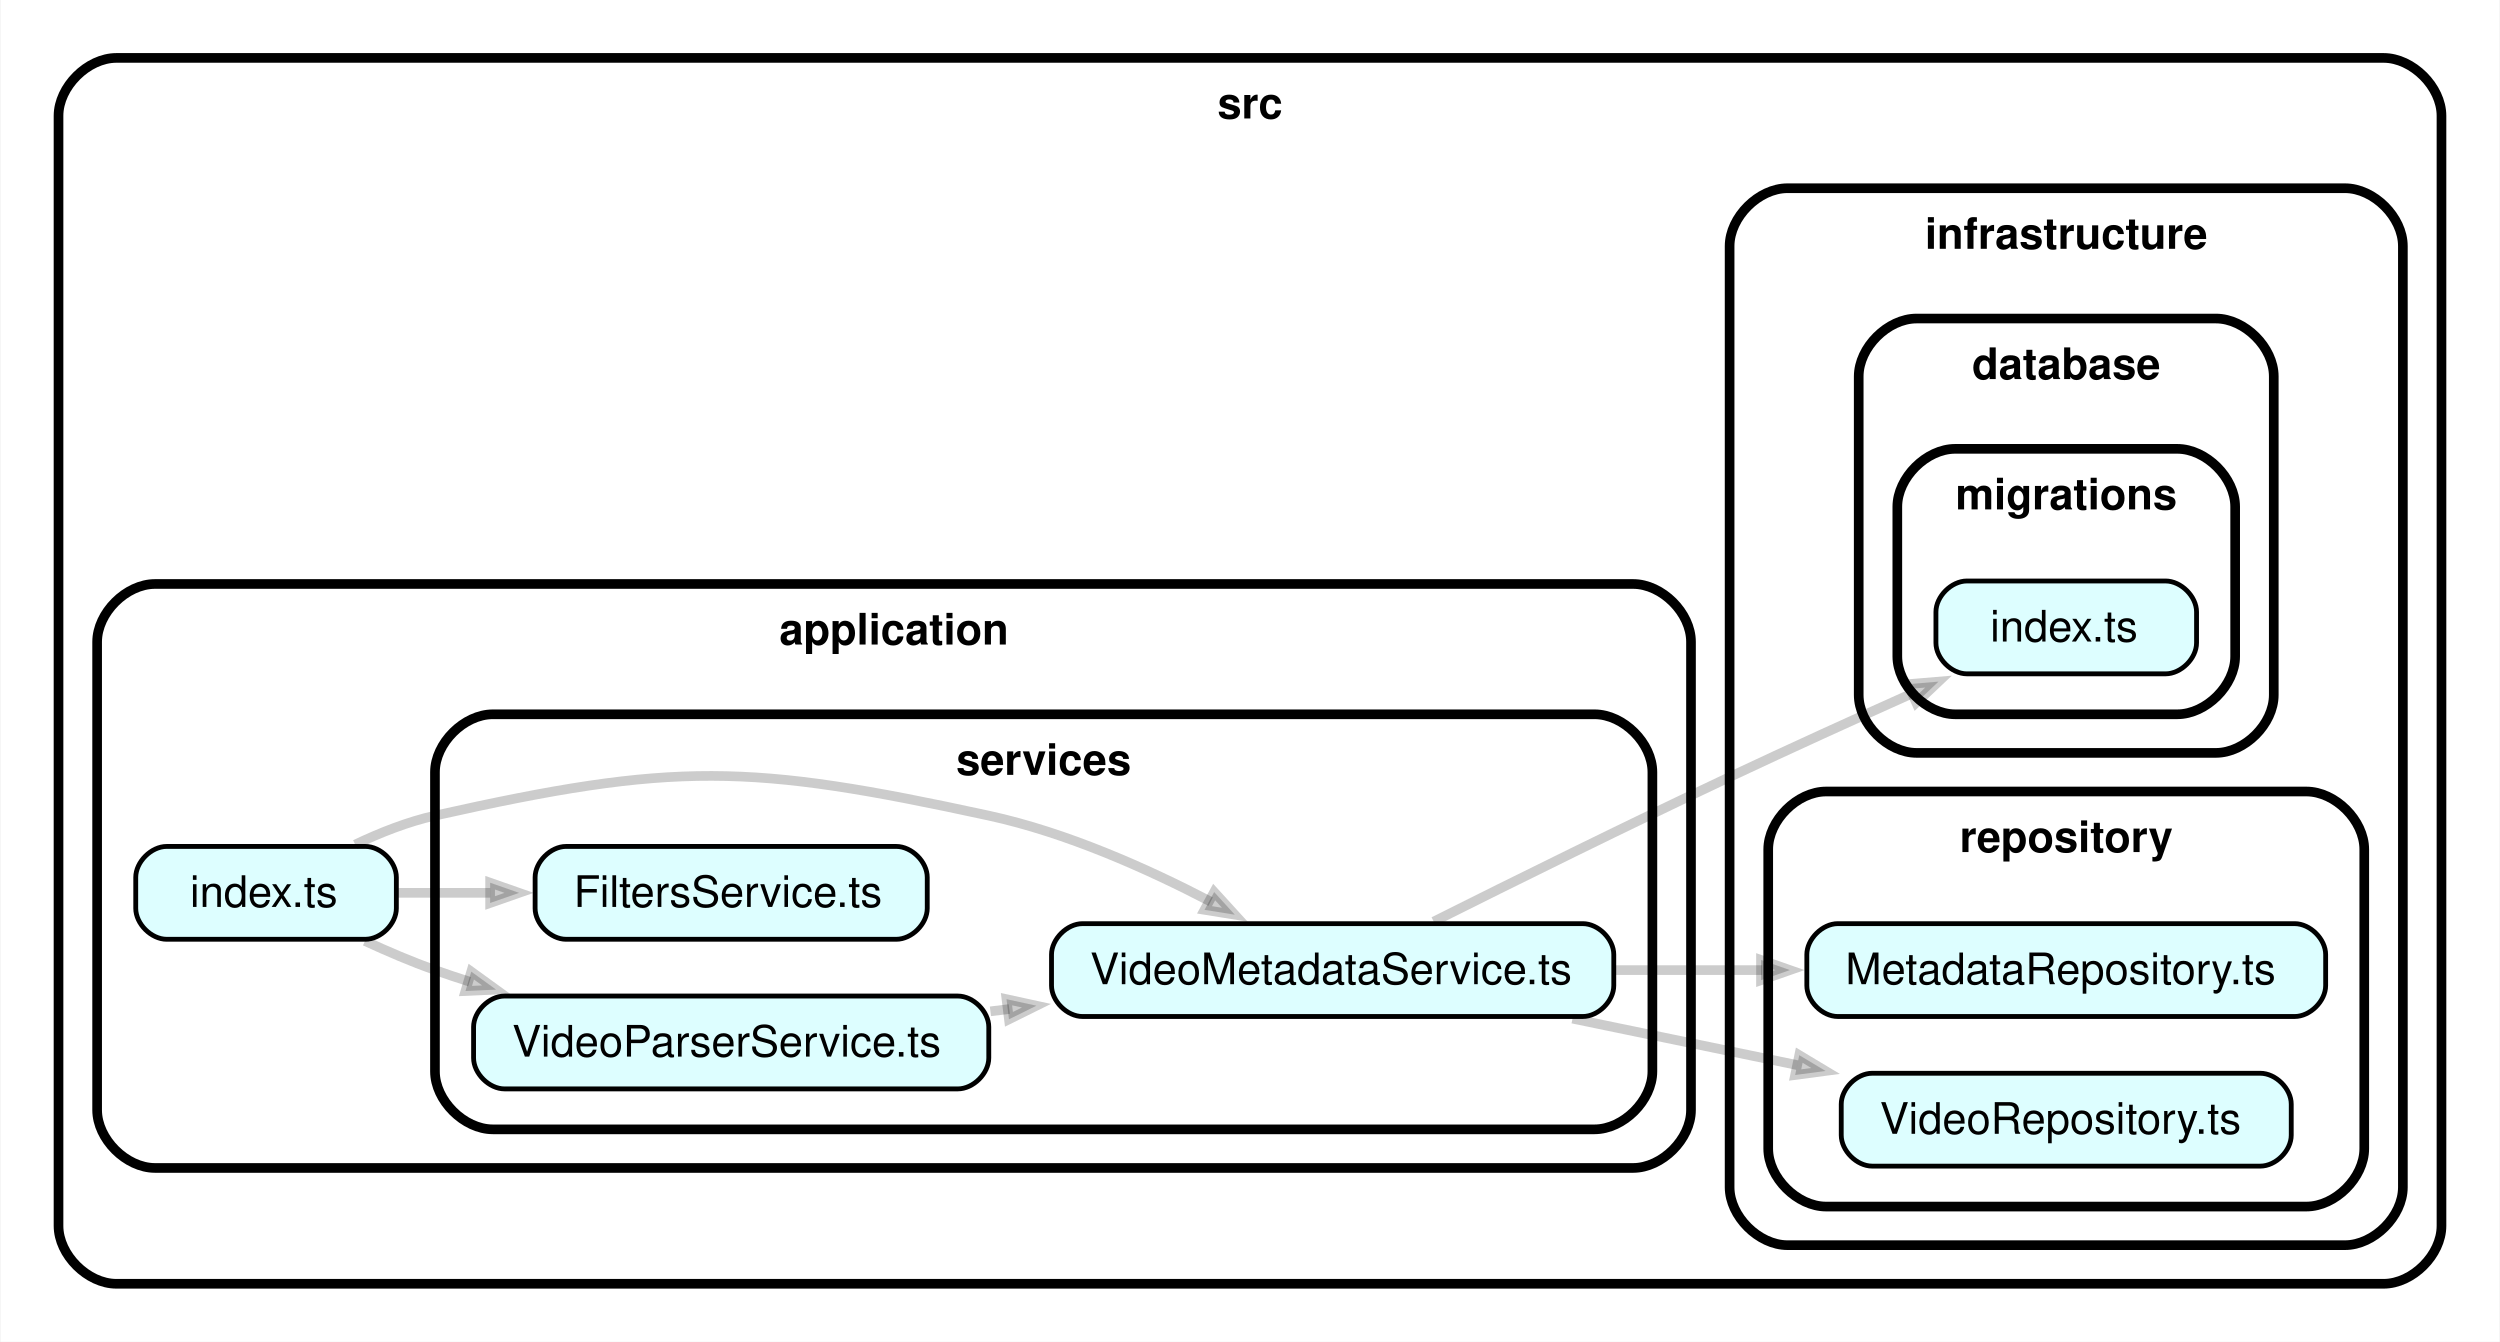
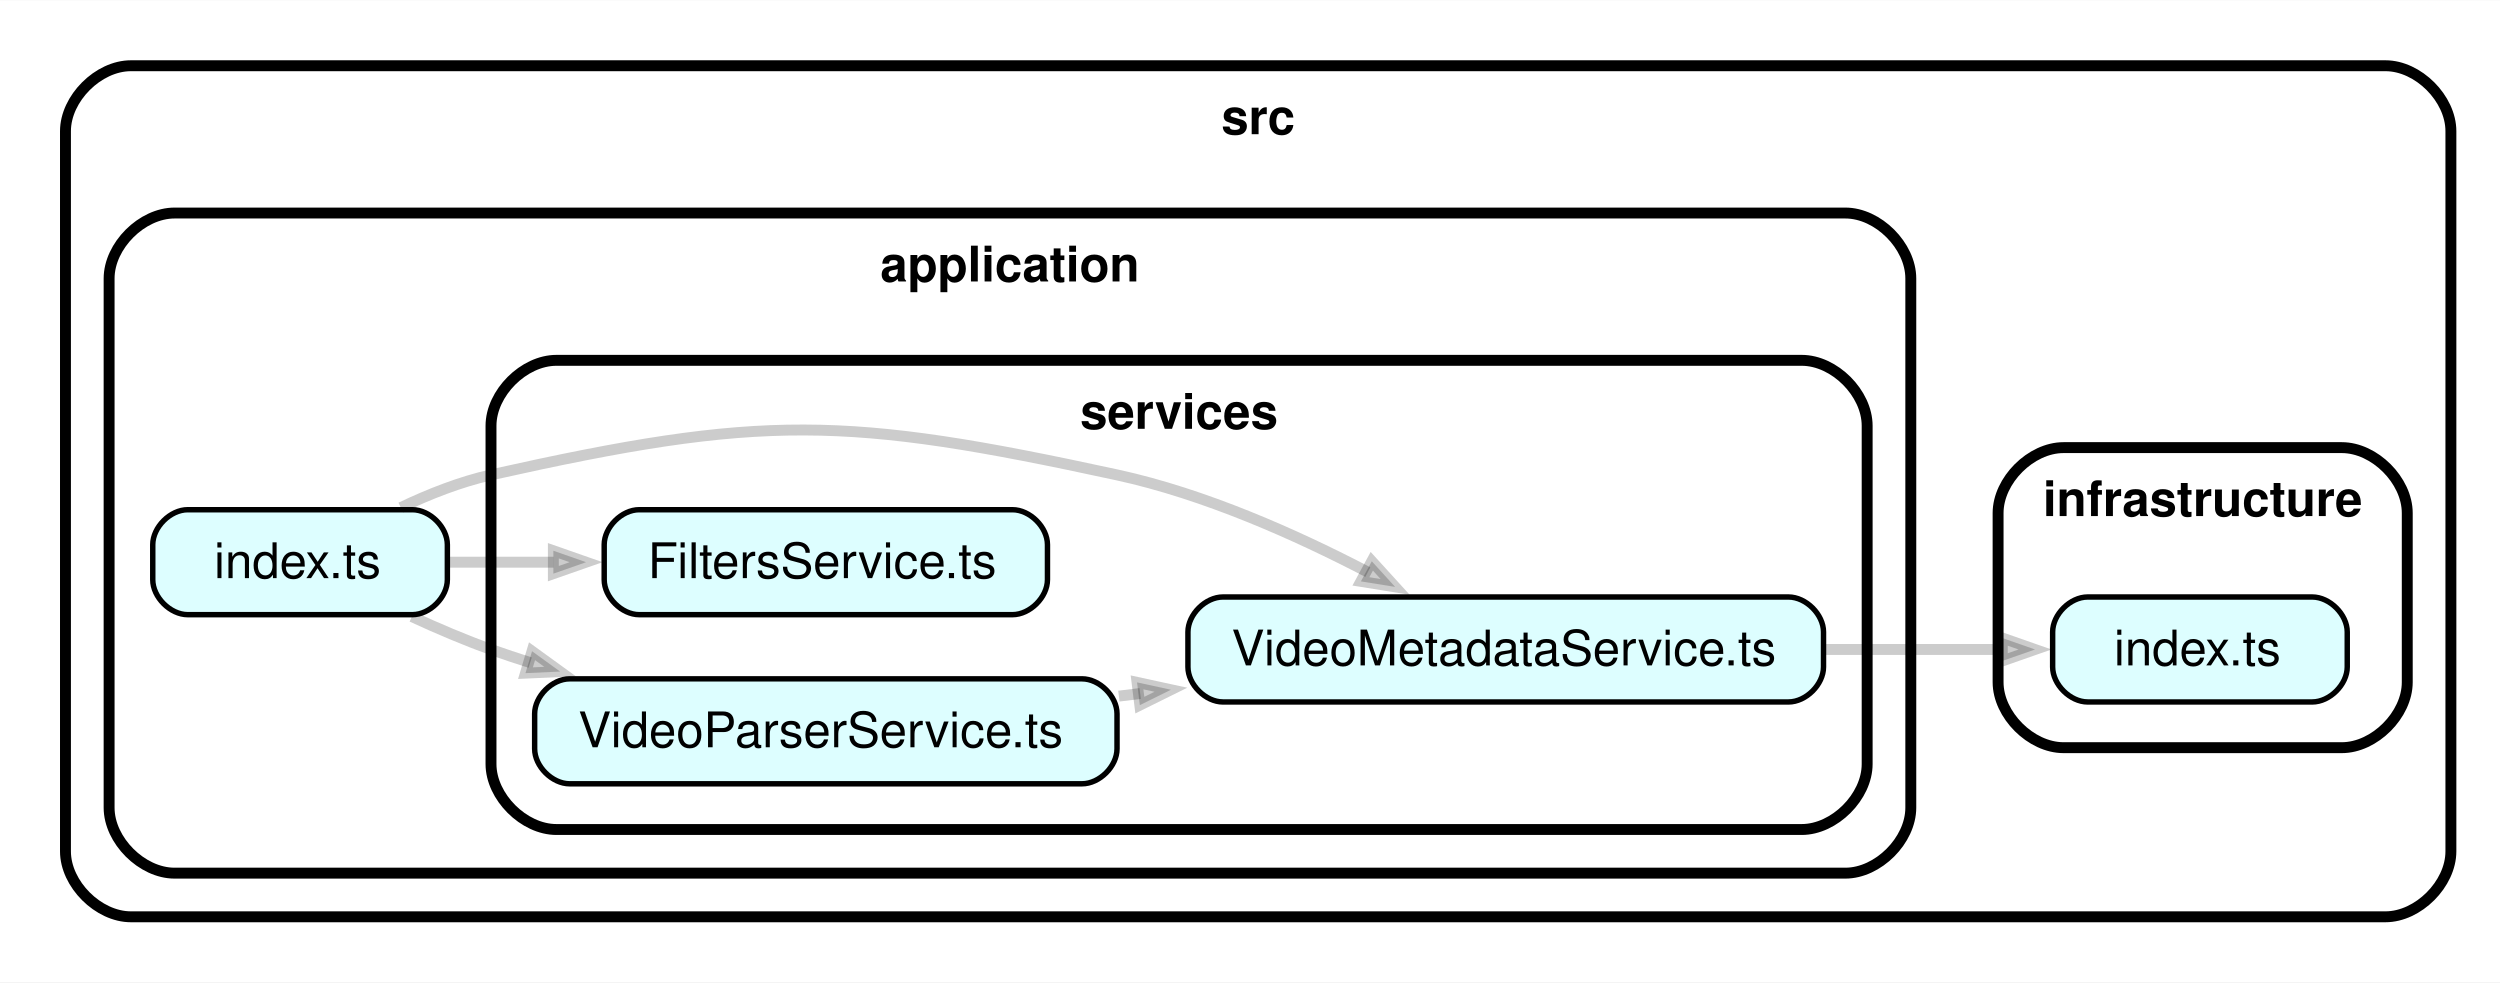
- <svg xmlns="http://www.w3.org/2000/svg" xmlns:xlink="http://www.w3.org/1999/xlink" width="518pt" height="278pt" viewBox="0.00 0.00 517.75 278.00">
-   <g id="graph0" class="graph" transform="scale(1 1) rotate(0) translate(4 274)">
-     <polygon fill="white" stroke="none" points="-4,4 -4,-274 513.75,-274 513.75,4 -4,4" />
+ <svg xmlns="http://www.w3.org/2000/svg" xmlns:xlink="http://www.w3.org/1999/xlink" width="458pt" height="180pt" viewBox="0.00 0.00 458.25 180.00">
+   <g id="graph0" class="graph" transform="scale(1 1) rotate(0) translate(4 176)">
+     <polygon fill="white" stroke="none" points="-4,4 -4,-176 454.25,-176 454.25,4 -4,4" />
    <g id="clust1" class="cluster">
-       <path fill="#ffffff" stroke="black" stroke-width="2" d="M20,-8C20,-8 489.75,-8 489.75,-8 495.75,-8 501.75,-14 501.75,-20 501.75,-20 501.75,-250 501.75,-250 501.75,-256 495.75,-262 489.75,-262 489.75,-262 20,-262 20,-262 14,-262 8,-256 8,-250 8,-250 8,-20 8,-20 8,-14 14,-8 20,-8" />
-       <text text-anchor="middle" x="254.88" y="-249.45" font-family="Helvetica,sans-Serif" font-weight="bold" font-size="9.00">src</text>
+       <path fill="#ffffff" stroke="black" stroke-width="2" d="M20,-8C20,-8 433.25,-8 433.25,-8 439.25,-8 445.25,-14 445.25,-20 445.25,-20 445.25,-152 445.25,-152 445.25,-158 439.25,-164 433.25,-164 433.25,-164 20,-164 20,-164 14,-164 8,-158 8,-152 8,-152 8,-20 8,-20 8,-14 14,-8 20,-8" />
+       <text text-anchor="middle" x="226.62" y="-151.45" font-family="Helvetica,sans-Serif" font-weight="bold" font-size="9.00">src</text>
    </g>
    <g id="clust2" class="cluster">
-       <path fill="#ffffff" stroke="black" stroke-width="2" d="M28,-32C28,-32 334.25,-32 334.25,-32 340.25,-32 346.25,-38 346.25,-44 346.25,-44 346.25,-141 346.25,-141 346.25,-147 340.25,-153 334.25,-153 334.25,-153 28,-153 28,-153 22,-153 16,-147 16,-141 16,-141 16,-44 16,-44 16,-38 22,-32 28,-32" />
-       <text text-anchor="middle" x="181.12" y="-140.45" font-family="Helvetica,sans-Serif" font-weight="bold" font-size="9.00">application</text>
+       <path fill="#ffffff" stroke="black" stroke-width="2" d="M28,-16C28,-16 334.25,-16 334.25,-16 340.25,-16 346.25,-22 346.25,-28 346.25,-28 346.25,-125 346.25,-125 346.25,-131 340.25,-137 334.25,-137 334.25,-137 28,-137 28,-137 22,-137 16,-131 16,-125 16,-125 16,-28 16,-28 16,-22 22,-16 28,-16" />
+       <text text-anchor="middle" x="181.12" y="-124.45" font-family="Helvetica,sans-Serif" font-weight="bold" font-size="9.00">application</text>
    </g>
    <g id="clust3" class="cluster">
-       <path fill="#ffffff" stroke="black" stroke-width="2" d="M98,-40C98,-40 326.25,-40 326.25,-40 332.25,-40 338.25,-46 338.25,-52 338.25,-52 338.25,-114 338.25,-114 338.25,-120 332.25,-126 326.25,-126 326.25,-126 98,-126 98,-126 92,-126 86,-120 86,-114 86,-114 86,-52 86,-52 86,-46 92,-40 98,-40" />
-       <text text-anchor="middle" x="212.12" y="-113.45" font-family="Helvetica,sans-Serif" font-weight="bold" font-size="9.00">services</text>
+       <path fill="#ffffff" stroke="black" stroke-width="2" d="M98,-24C98,-24 326.25,-24 326.25,-24 332.25,-24 338.25,-30 338.25,-36 338.25,-36 338.25,-98 338.25,-98 338.25,-104 332.25,-110 326.25,-110 326.25,-110 98,-110 98,-110 92,-110 86,-104 86,-98 86,-98 86,-36 86,-36 86,-30 92,-24 98,-24" />
+       <text text-anchor="middle" x="212.12" y="-97.45" font-family="Helvetica,sans-Serif" font-weight="bold" font-size="9.00">services</text>
    </g>
    <g id="clust4" class="cluster">
-       <path fill="#ffffff" stroke="black" stroke-width="2" d="M366.25,-16C366.25,-16 481.75,-16 481.75,-16 487.75,-16 493.75,-22 493.75,-28 493.75,-28 493.75,-223 493.75,-223 493.75,-229 487.75,-235 481.75,-235 481.75,-235 366.25,-235 366.25,-235 360.25,-235 354.25,-229 354.25,-223 354.25,-223 354.25,-28 354.25,-28 354.25,-22 360.25,-16 366.25,-16" />
-       <text text-anchor="middle" x="424" y="-222.45" font-family="Helvetica,sans-Serif" font-weight="bold" font-size="9.00">infrastructure</text>
-     </g>
-     <g id="clust5" class="cluster">
-       <path fill="#ffffff" stroke="black" stroke-width="2" d="M393,-118C393,-118 455,-118 455,-118 461,-118 467,-124 467,-130 467,-130 467,-196 467,-196 467,-202 461,-208 455,-208 455,-208 393,-208 393,-208 387,-208 381,-202 381,-196 381,-196 381,-130 381,-130 381,-124 387,-118 393,-118" />
-       <text text-anchor="middle" x="424" y="-195.45" font-family="Helvetica,sans-Serif" font-weight="bold" font-size="9.00">database</text>
-     </g>
-     <g id="clust6" class="cluster">
-       <path fill="#ffffff" stroke="black" stroke-width="2" d="M401,-126C401,-126 447,-126 447,-126 453,-126 459,-132 459,-138 459,-138 459,-169 459,-169 459,-175 453,-181 447,-181 447,-181 401,-181 401,-181 395,-181 389,-175 389,-169 389,-169 389,-138 389,-138 389,-132 395,-126 401,-126" />
-       <text text-anchor="middle" x="424" y="-168.45" font-family="Helvetica,sans-Serif" font-weight="bold" font-size="9.00">migrations</text>
-     </g>
-     <g id="clust7" class="cluster">
-       <path fill="#ffffff" stroke="black" stroke-width="2" d="M374.25,-24C374.25,-24 473.75,-24 473.75,-24 479.75,-24 485.75,-30 485.75,-36 485.75,-36 485.75,-98 485.75,-98 485.75,-104 479.75,-110 473.75,-110 473.75,-110 374.25,-110 374.25,-110 368.25,-110 362.25,-104 362.25,-98 362.25,-98 362.25,-36 362.25,-36 362.25,-30 368.25,-24 374.25,-24" />
-       <text text-anchor="middle" x="424" y="-97.45" font-family="Helvetica,sans-Serif" font-weight="bold" font-size="9.00">repository</text>
+       <path fill="#ffffff" stroke="black" stroke-width="2" d="M374.25,-39C374.25,-39 425.25,-39 425.25,-39 431.25,-39 437.25,-45 437.25,-51 437.25,-51 437.25,-82 437.25,-82 437.25,-88 431.25,-94 425.25,-94 425.25,-94 374.25,-94 374.25,-94 368.25,-94 362.25,-88 362.25,-82 362.25,-82 362.25,-51 362.25,-51 362.25,-45 368.25,-39 374.25,-39" />
+       <text text-anchor="middle" x="399.75" y="-81.45" font-family="Helvetica,sans-Serif" font-weight="bold" font-size="9.00">infrastructure</text>
    </g>
    <g id="node1" class="node">
      <g id="a_node1">
        <a xlink:href="src/application/index.ts" xlink:title="index.ts">
-           <path fill="#ddfeff" stroke="black" d="M71.58,-98.62C71.58,-98.62 30.42,-98.62 30.42,-98.62 27.21,-98.62 24,-95.42 24,-92.21 24,-92.21 24,-85.79 24,-85.79 24,-82.58 27.21,-79.38 30.42,-79.38 30.42,-79.38 71.58,-79.38 71.58,-79.38 74.79,-79.38 78,-82.58 78,-85.79 78,-85.79 78,-92.21 78,-92.21 78,-95.42 74.79,-98.62 71.58,-98.62" />
-           <text text-anchor="start" x="35.25" y="-86.08" font-family="Helvetica,sans-Serif" font-size="9.00">index.ts</text>
+           <path fill="#ddfeff" stroke="black" d="M71.58,-82.62C71.58,-82.62 30.42,-82.62 30.42,-82.62 27.21,-82.62 24,-79.42 24,-76.21 24,-76.21 24,-69.79 24,-69.79 24,-66.58 27.21,-63.38 30.42,-63.38 30.42,-63.38 71.58,-63.38 71.58,-63.38 74.79,-63.38 78,-66.58 78,-69.79 78,-69.79 78,-76.21 78,-76.21 78,-79.42 74.79,-82.62 71.58,-82.62" />
+           <text text-anchor="start" x="35.25" y="-70.08" font-family="Helvetica,sans-Serif" font-size="9.00">index.ts</text>
        </a>
      </g>
    </g>
    <g id="node2" class="node">
      <g id="a_node2">
        <a xlink:href="src/application/services/FiltersService.ts" xlink:title="FiltersService.ts">
-           <path fill="#ddfeff" stroke="black" d="M181.58,-98.62C181.58,-98.62 113.17,-98.62 113.17,-98.62 109.96,-98.62 106.75,-95.42 106.75,-92.21 106.75,-92.21 106.75,-85.79 106.75,-85.79 106.75,-82.58 109.96,-79.38 113.17,-79.38 113.17,-79.38 181.58,-79.38 181.58,-79.38 184.79,-79.38 188,-82.58 188,-85.79 188,-85.79 188,-92.21 188,-92.21 188,-95.42 184.79,-98.62 181.58,-98.62" />
-           <text text-anchor="start" x="114.75" y="-86.08" font-family="Helvetica,sans-Serif" font-size="9.00">FiltersService.ts</text>
+           <path fill="#ddfeff" stroke="black" d="M181.58,-82.62C181.58,-82.62 113.17,-82.62 113.17,-82.62 109.96,-82.62 106.75,-79.42 106.75,-76.21 106.75,-76.21 106.75,-69.79 106.75,-69.79 106.75,-66.58 109.96,-63.38 113.17,-63.38 113.17,-63.38 181.58,-63.38 181.58,-63.38 184.79,-63.38 188,-66.58 188,-69.79 188,-69.79 188,-76.21 188,-76.21 188,-79.42 184.79,-82.62 181.58,-82.62" />
+           <text text-anchor="start" x="114.75" y="-70.08" font-family="Helvetica,sans-Serif" font-size="9.00">FiltersService.ts</text>
        </a>
      </g>
    </g>
    <g id="edge1" class="edge">
-       <path fill="none" stroke="#000000" stroke-width="2" stroke-opacity="0.2" d="M78.29,-89C84.29,-89 90.85,-89 97.46,-89" />
-       <polygon fill="#000000" fill-opacity="0.2" stroke="#000000" stroke-width="2" stroke-opacity="0.2" points="97.43,-91.1 103.43,-89 97.43,-86.9 97.43,-91.1" />
+       <path fill="none" stroke="#000000" stroke-width="2" stroke-opacity="0.2" d="M78.29,-73C84.29,-73 90.85,-73 97.46,-73" />
+       <polygon fill="#000000" fill-opacity="0.2" stroke="#000000" stroke-width="2" stroke-opacity="0.2" points="97.43,-75.1 103.43,-73 97.43,-70.9 97.43,-75.1" />
    </g>
    <g id="node3" class="node">
      <g id="a_node3">
        <a xlink:href="src/application/services/VideoMetadataService.ts" xlink:title="VideoMetadataService.ts">
-           <path fill="#ddfeff" stroke="black" d="M323.83,-82.62C323.83,-82.62 220.17,-82.62 220.17,-82.62 216.96,-82.62 213.75,-79.42 213.75,-76.21 213.75,-76.21 213.75,-69.79 213.75,-69.79 213.75,-66.58 216.96,-63.38 220.17,-63.38 220.17,-63.38 323.83,-63.38 323.83,-63.38 327.04,-63.38 330.25,-66.58 330.25,-69.79 330.25,-69.79 330.25,-76.21 330.25,-76.21 330.25,-79.42 327.04,-82.62 323.83,-82.62" />
-           <text text-anchor="start" x="221.75" y="-70.08" font-family="Helvetica,sans-Serif" font-size="9.00">VideoMetadataService.ts</text>
+           <path fill="#ddfeff" stroke="black" d="M323.83,-66.62C323.83,-66.62 220.17,-66.62 220.17,-66.62 216.96,-66.62 213.75,-63.42 213.75,-60.21 213.75,-60.21 213.75,-53.79 213.75,-53.79 213.75,-50.58 216.96,-47.38 220.17,-47.38 220.17,-47.38 323.83,-47.38 323.83,-47.38 327.04,-47.38 330.25,-50.58 330.25,-53.79 330.25,-53.79 330.25,-60.21 330.25,-60.21 330.25,-63.42 327.04,-66.62 323.83,-66.62" />
+           <text text-anchor="start" x="221.75" y="-54.08" font-family="Helvetica,sans-Serif" font-size="9.00">VideoMetadataService.ts</text>
        </a>
      </g>
    </g>
    <g id="edge2" class="edge">
-       <path fill="none" stroke="#000000" stroke-width="2" stroke-opacity="0.2" d="M69.47,-99.01C74.63,-101.47 80.4,-103.75 86,-105 135.77,-116.13 150.91,-115.82 200.75,-105 216.8,-101.52 233.59,-94.03 246.72,-87.18" />
-       <polygon fill="#000000" fill-opacity="0.2" stroke="#000000" stroke-width="2" stroke-opacity="0.2" points="247.45,-89.17 251.73,-84.47 245.45,-85.48 247.45,-89.17" />
+       <path fill="none" stroke="#000000" stroke-width="2" stroke-opacity="0.2" d="M69.47,-83.01C74.63,-85.47 80.4,-87.75 86,-89 135.77,-100.13 150.91,-99.82 200.75,-89 216.8,-85.52 233.59,-78.03 246.72,-71.18" />
+       <polygon fill="#000000" fill-opacity="0.2" stroke="#000000" stroke-width="2" stroke-opacity="0.2" points="247.45,-73.17 251.73,-68.47 245.45,-69.48 247.45,-73.17" />
    </g>
    <g id="node4" class="node">
      <g id="a_node4">
        <a xlink:href="src/application/services/VideoParserService.ts" xlink:title="VideoParserService.ts">
-           <path fill="#ddfeff" stroke="black" d="M194.33,-67.62C194.33,-67.62 100.42,-67.62 100.42,-67.62 97.21,-67.62 94,-64.42 94,-61.21 94,-61.21 94,-54.79 94,-54.79 94,-51.58 97.21,-48.38 100.42,-48.38 100.42,-48.38 194.33,-48.38 194.33,-48.38 197.54,-48.38 200.75,-51.58 200.75,-54.79 200.75,-54.79 200.75,-61.21 200.75,-61.21 200.75,-64.42 197.54,-67.62 194.33,-67.62" />
-           <text text-anchor="start" x="102" y="-55.08" font-family="Helvetica,sans-Serif" font-size="9.00">VideoParserService.ts</text>
+           <path fill="#ddfeff" stroke="black" d="M194.33,-51.62C194.33,-51.62 100.42,-51.62 100.42,-51.62 97.21,-51.62 94,-48.42 94,-45.21 94,-45.21 94,-38.79 94,-38.79 94,-35.58 97.21,-32.38 100.42,-32.38 100.42,-32.38 194.33,-32.38 194.33,-32.38 197.54,-32.38 200.75,-35.58 200.75,-38.79 200.75,-38.79 200.75,-45.21 200.75,-45.21 200.75,-48.42 197.54,-51.62 194.33,-51.62" />
+           <text text-anchor="start" x="102" y="-39.08" font-family="Helvetica,sans-Serif" font-size="9.00">VideoParserService.ts</text>
        </a>
      </g>
    </g>
    <g id="edge3" class="edge">
-       <path fill="none" stroke="#000000" stroke-width="2" stroke-opacity="0.2" d="M71.5,-79.02C76.18,-76.86 81.21,-74.71 86,-73 88.34,-72.17 90.74,-71.37 93.18,-70.59" />
-       <polygon fill="#000000" fill-opacity="0.2" stroke="#000000" stroke-width="2" stroke-opacity="0.2" points="93.52,-72.68 98.67,-68.95 92.32,-68.66 93.52,-72.68" />
+       <path fill="none" stroke="#000000" stroke-width="2" stroke-opacity="0.2" d="M71.5,-63.02C76.18,-60.86 81.21,-58.71 86,-57 88.34,-56.17 90.74,-55.37 93.18,-54.59" />
+       <polygon fill="#000000" fill-opacity="0.2" stroke="#000000" stroke-width="2" stroke-opacity="0.2" points="93.52,-56.68 98.67,-52.95 92.32,-52.66 93.52,-56.68" />
    </g>
    <g id="node5" class="node">
      <g id="a_node5">
-         <a xlink:href="src/infrastructure/database/migrations/index.ts" xlink:title="index.ts">
-           <path fill="#ddfeff" stroke="black" d="M444.58,-153.62C444.58,-153.62 403.42,-153.62 403.42,-153.62 400.21,-153.62 397,-150.42 397,-147.21 397,-147.21 397,-140.79 397,-140.79 397,-137.58 400.21,-134.38 403.42,-134.38 403.42,-134.38 444.58,-134.38 444.58,-134.38 447.79,-134.38 451,-137.58 451,-140.79 451,-140.79 451,-147.21 451,-147.21 451,-150.42 447.79,-153.62 444.58,-153.62" />
-           <text text-anchor="start" x="408.25" y="-141.07" font-family="Helvetica,sans-Serif" font-size="9.00">index.ts</text>
+         <a xlink:href="src/infrastructure/index.ts" xlink:title="index.ts">
+           <path fill="#ddfeff" stroke="black" d="M419.83,-66.62C419.83,-66.62 378.67,-66.62 378.67,-66.62 375.46,-66.62 372.25,-63.42 372.25,-60.21 372.25,-60.21 372.25,-53.79 372.25,-53.79 372.25,-50.58 375.46,-47.38 378.67,-47.38 378.67,-47.38 419.83,-47.38 419.83,-47.38 423.04,-47.38 426.25,-50.58 426.25,-53.79 426.25,-53.79 426.25,-60.21 426.25,-60.21 426.25,-63.42 423.04,-66.62 419.83,-66.62" />
+           <text text-anchor="start" x="383.5" y="-54.08" font-family="Helvetica,sans-Serif" font-size="9.00">index.ts</text>
        </a>
      </g>
    </g>
    <g id="edge4" class="edge">
-       <path fill="none" stroke="#000000" stroke-width="2" stroke-opacity="0.2" d="M292.94,-83.05C309.33,-91.26 333.2,-103.08 354.25,-113 366.66,-118.85 380.44,-125.11 392.37,-130.46" />
-       <polygon fill="#000000" fill-opacity="0.2" stroke="#000000" stroke-width="2" stroke-opacity="0.2" points="391.21,-132.24 397.54,-132.77 392.92,-128.4 391.21,-132.24" />
-     </g>
-     <g id="node6" class="node">
-       <g id="a_node6">
-         <a xlink:href="src/infrastructure/repository/MetadataRepository.ts" xlink:title="MetadataRepository.ts">
-           <path fill="#ddfeff" stroke="black" d="M471.33,-82.62C471.33,-82.62 376.67,-82.62 376.67,-82.62 373.46,-82.62 370.25,-79.42 370.25,-76.21 370.25,-76.21 370.25,-69.79 370.25,-69.79 370.25,-66.58 373.46,-63.38 376.67,-63.38 376.67,-63.38 471.33,-63.38 471.33,-63.38 474.54,-63.38 477.75,-66.58 477.75,-69.79 477.75,-69.79 477.75,-76.21 477.75,-76.21 477.75,-79.42 474.54,-82.62 471.33,-82.62" />
-           <text text-anchor="start" x="378.25" y="-70.08" font-family="Helvetica,sans-Serif" font-size="9.00">MetadataRepository.ts</text>
-         </a>
-       </g>
+       <path fill="none" stroke="#000000" stroke-width="2" stroke-opacity="0.2" d="M330.49,-57C341.62,-57 352.97,-57 363.11,-57" />
+       <polygon fill="#000000" fill-opacity="0.2" stroke="#000000" stroke-width="2" stroke-opacity="0.2" points="363.02,-59.1 369.02,-57 363.02,-54.9 363.02,-59.1" />
    </g>
    <g id="edge5" class="edge">
-       <path fill="none" stroke="#000000" stroke-width="2" stroke-opacity="0.2" d="M330.56,-73C340.53,-73 350.94,-73 361.02,-73" />
-       <polygon fill="#000000" fill-opacity="0.2" stroke="#000000" stroke-width="2" stroke-opacity="0.2" points="360.75,-75.1 366.75,-73 360.75,-70.9 360.75,-75.1" />
-     </g>
-     <g id="node7" class="node">
-       <g id="a_node7">
-         <a xlink:href="src/infrastructure/repository/VideoRepository.ts" xlink:title="VideoRepository.ts">
-           <path fill="#ddfeff" stroke="black" d="M464.21,-51.62C464.21,-51.62 383.79,-51.62 383.79,-51.62 380.58,-51.62 377.38,-48.42 377.38,-45.21 377.38,-45.21 377.38,-38.79 377.38,-38.79 377.38,-35.58 380.58,-32.38 383.79,-32.38 383.79,-32.38 464.21,-32.38 464.21,-32.38 467.42,-32.38 470.62,-35.58 470.62,-38.79 470.62,-38.79 470.62,-45.21 470.62,-45.21 470.62,-48.42 467.42,-51.62 464.21,-51.62" />
-           <text text-anchor="start" x="385.38" y="-39.08" font-family="Helvetica,sans-Serif" font-size="9.00">VideoRepository.ts</text>
-         </a>
-       </g>
-     </g>
-     <g id="edge6" class="edge">
-       <path fill="none" stroke="#000000" stroke-width="2" stroke-opacity="0.2" d="M321.7,-62.94C336.57,-59.86 353.03,-56.46 368.27,-53.31" />
-       <polygon fill="#000000" fill-opacity="0.2" stroke="#000000" stroke-width="2" stroke-opacity="0.2" points="368.68,-55.37 374.13,-52.1 367.83,-51.26 368.68,-55.37" />
-     </g>
-     <g id="edge7" class="edge">
-       <path fill="none" stroke="#000000" stroke-width="2" stroke-opacity="0.2" d="M201.09,-64.45C202.39,-64.61 203.69,-64.77 205,-64.93" />
-       <polygon fill="#000000" fill-opacity="0.2" stroke="#000000" stroke-width="2" stroke-opacity="0.2" points="204.42,-66.97 210.63,-65.62 204.93,-62.8 204.42,-66.97" />
+       <path fill="none" stroke="#000000" stroke-width="2" stroke-opacity="0.2" d="M201.09,-48.45C202.39,-48.61 203.69,-48.77 205,-48.93" />
+       <polygon fill="#000000" fill-opacity="0.2" stroke="#000000" stroke-width="2" stroke-opacity="0.2" points="204.42,-50.97 210.63,-49.62 204.93,-46.8 204.42,-50.97" />
    </g>
  </g>
</svg>
